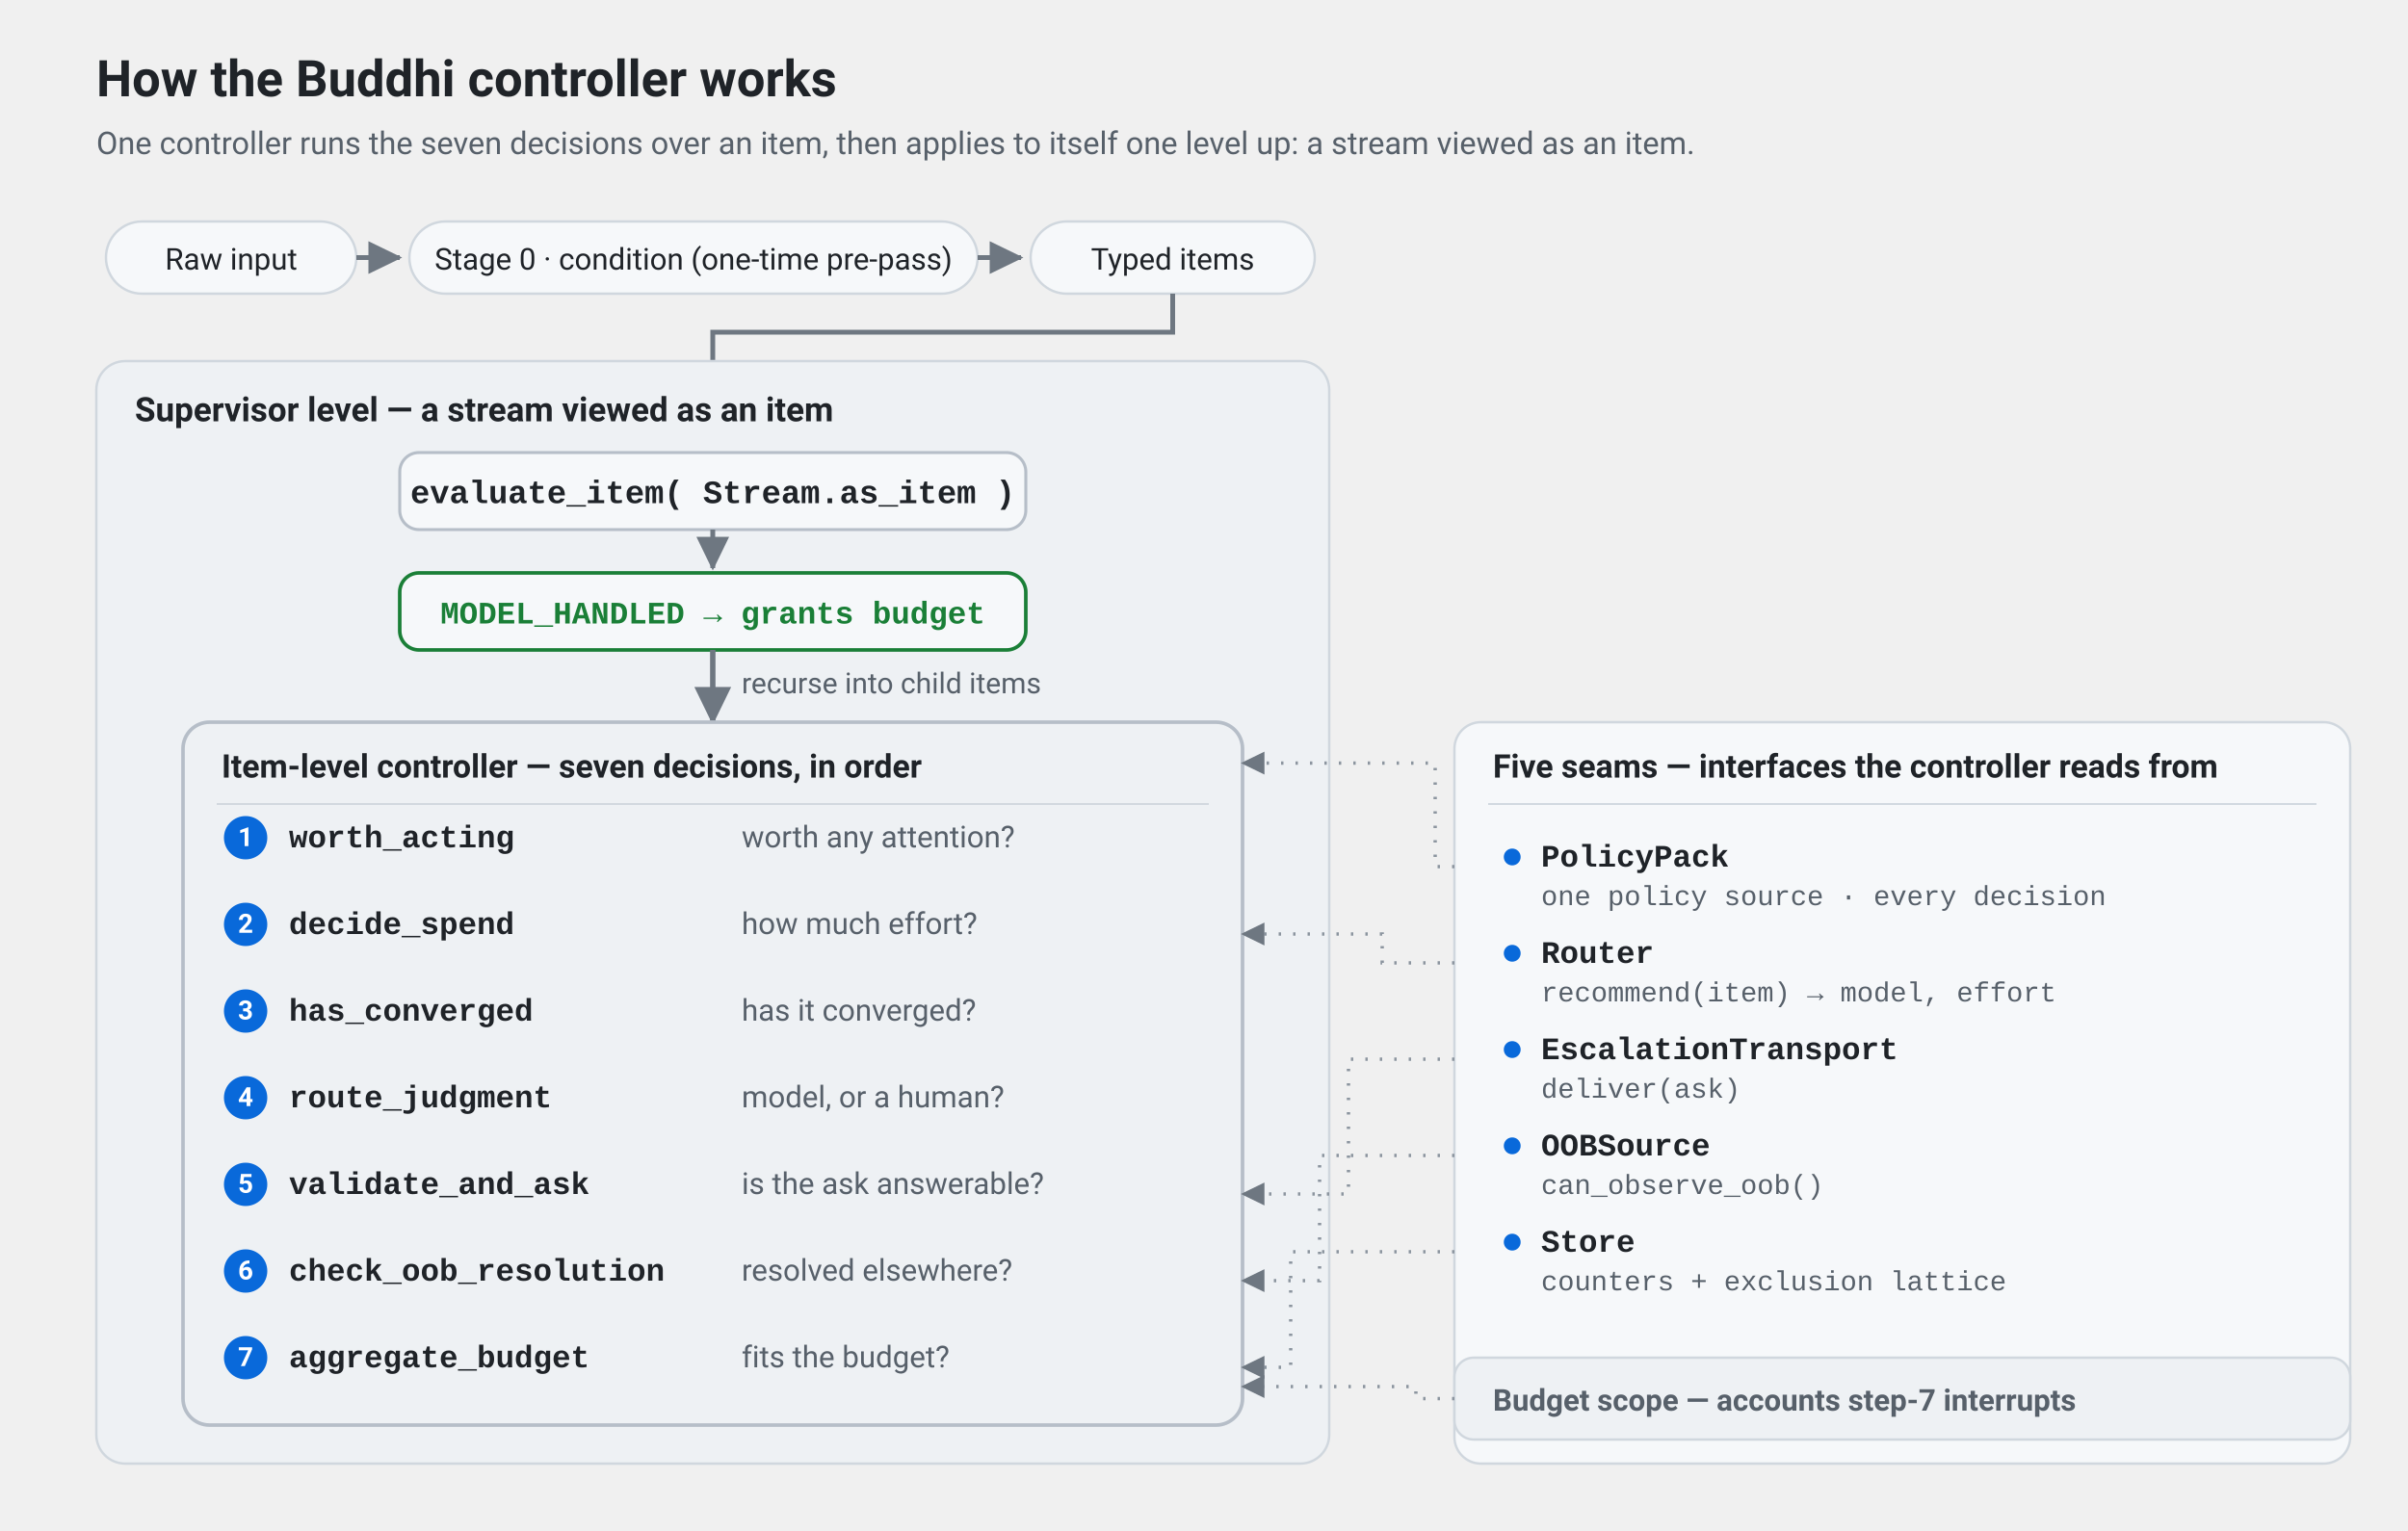
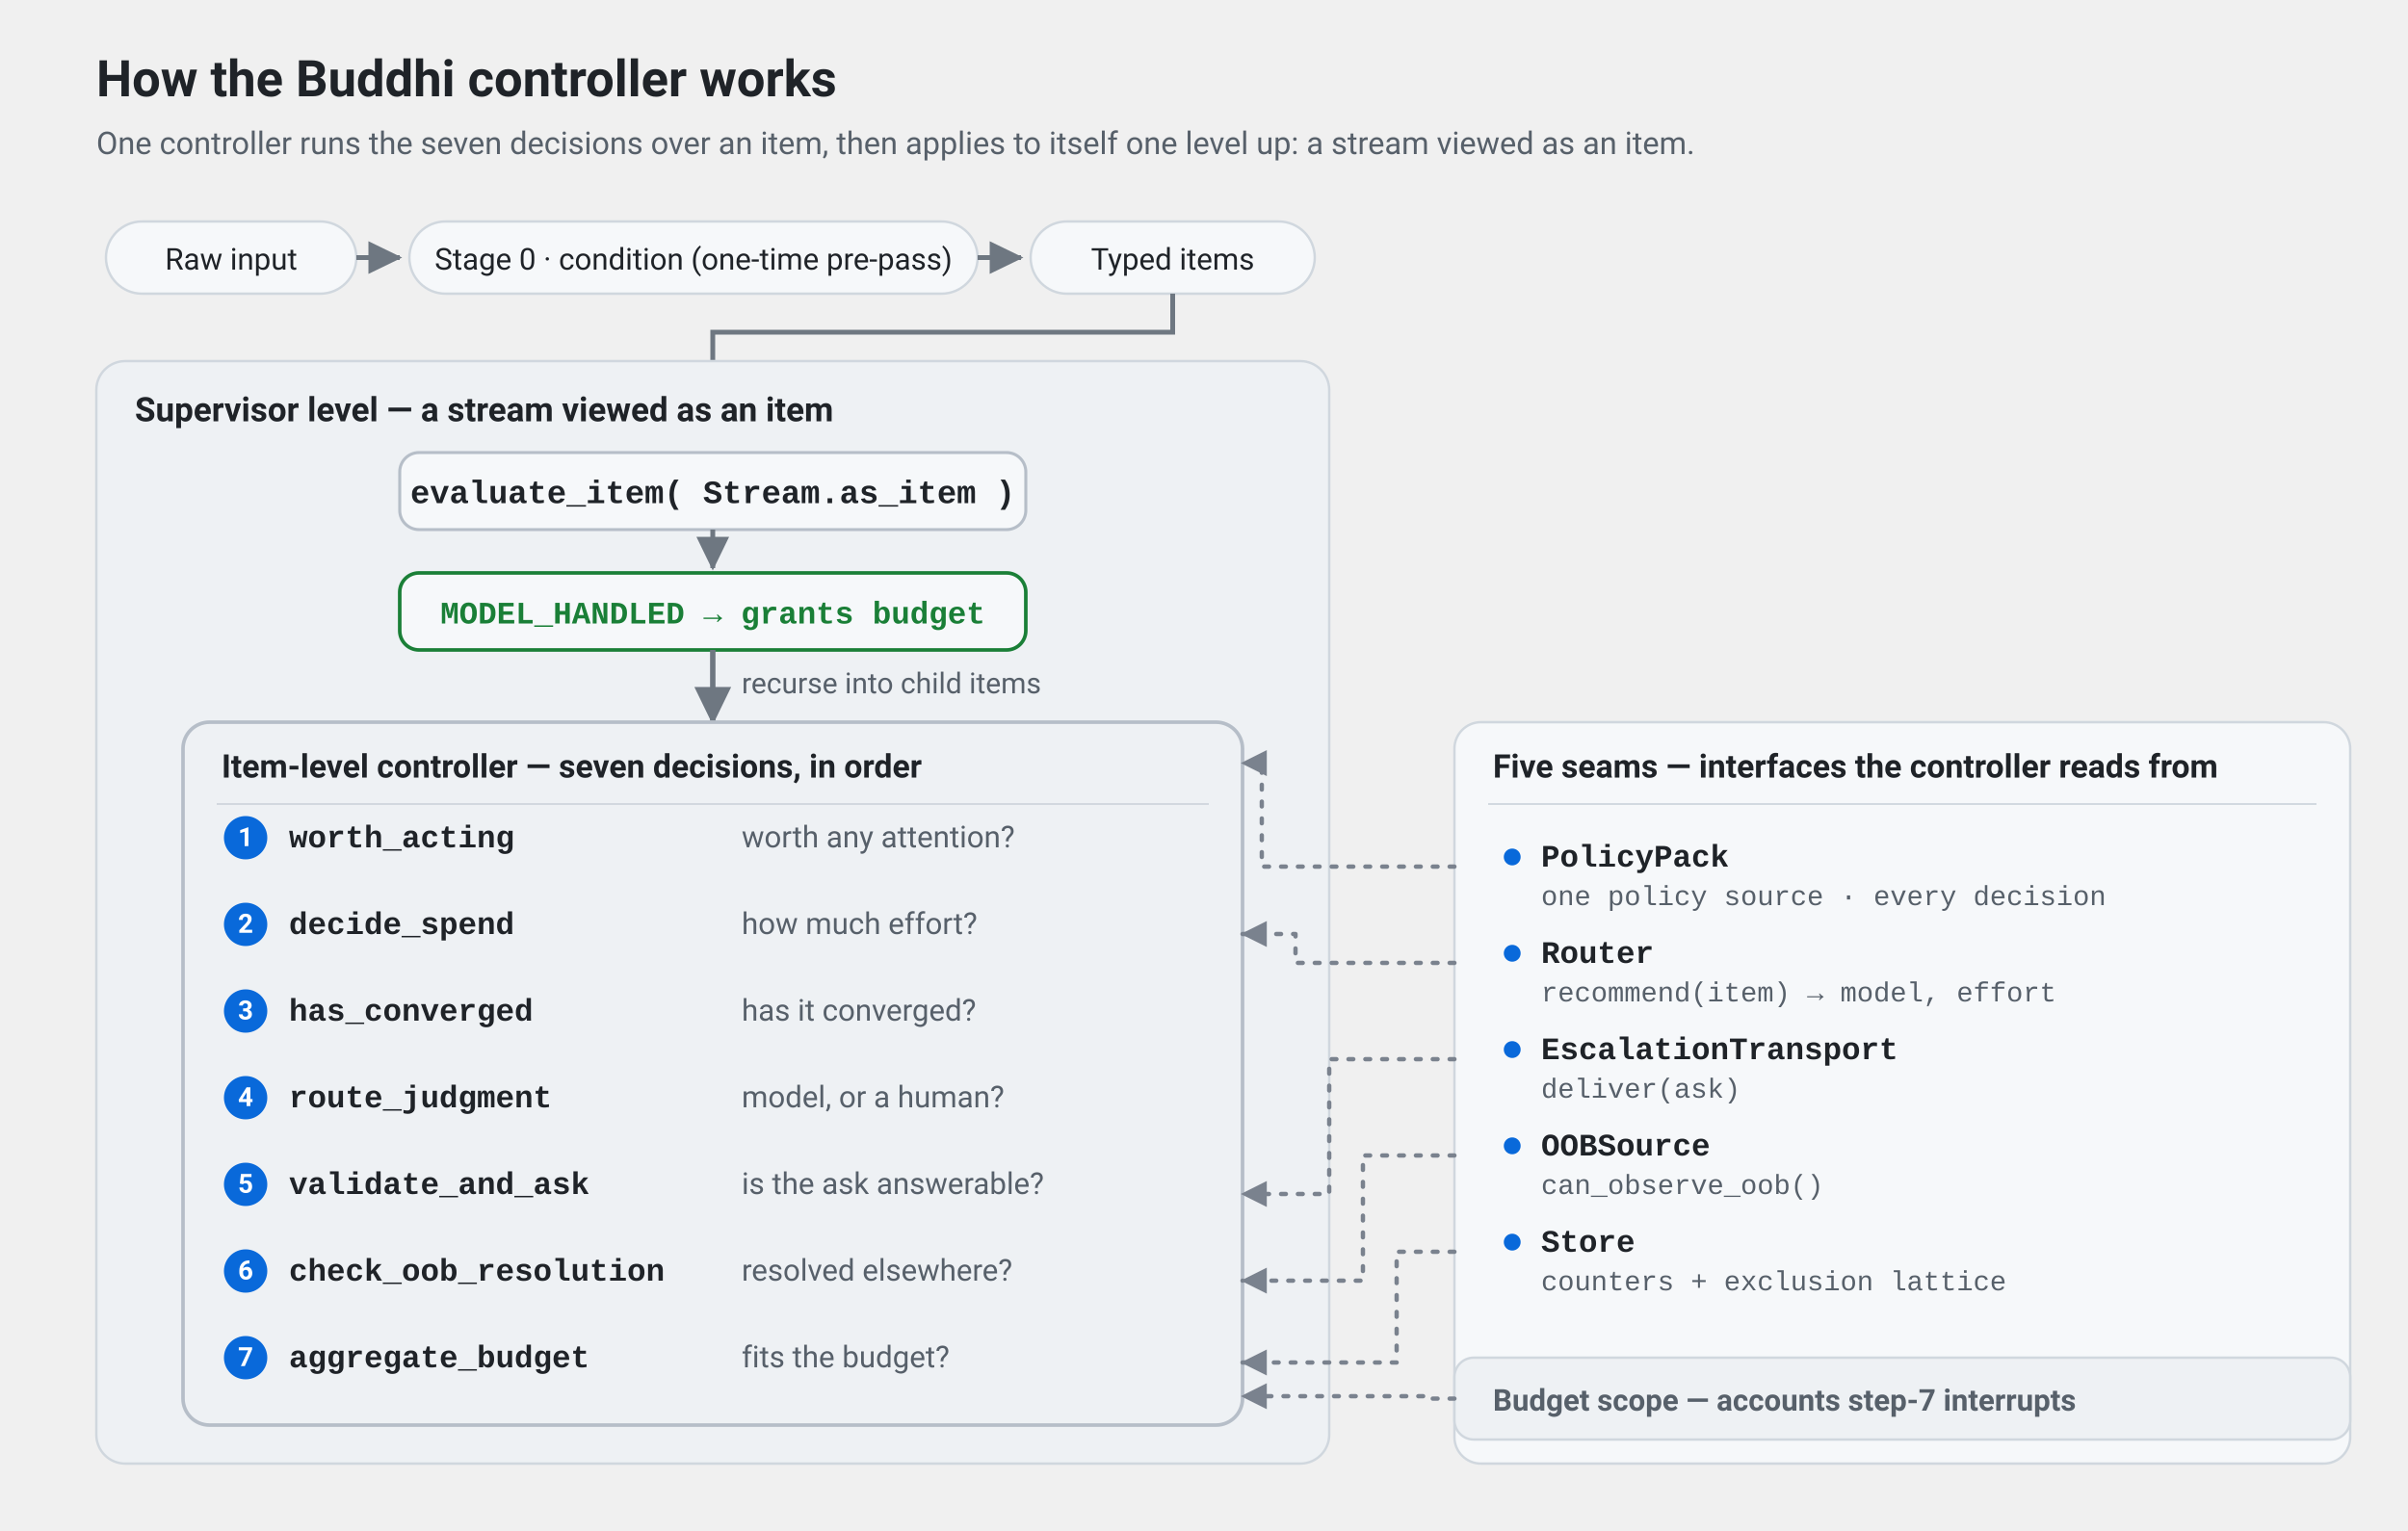
<svg xmlns="http://www.w3.org/2000/svg" viewBox="0 0 1000 636" font-family="-apple-system,Segoe UI,Roboto,Helvetica,Arial,sans-serif">
  <defs>
    <marker id="ar" markerWidth="10" markerHeight="10" refX="6.5" refY="3.4" orient="auto">
      <path d="M0,0 L7,3.4 L0,6.8 Z" fill="#6e7781" />
+     </marker>
+     <marker id="arw" markerWidth="9" markerHeight="9" refX="5.6" refY="3" orient="auto">
+       <path d="M0,0 L6,3 L0,6 Z" fill="#7a828e" />
    </marker>
  </defs>
  <text x="40" y="40" font-size="21" font-weight="700" fill="#1f2328" text-anchor="start" font-family="-apple-system,Segoe UI,Roboto,Helvetica,Arial,sans-serif">How the Buddhi controller works</text>
  <text x="40" y="64" font-size="13" font-weight="400" fill="#57606a" text-anchor="start" font-family="-apple-system,Segoe UI,Roboto,Helvetica,Arial,sans-serif">One controller runs the seven decisions over an item, then applies to itself one level up: a stream viewed as an item.</text>
  <rect x="44" y="92" width="104" height="30" rx="15" fill="#f6f8fa" stroke="#d0d7de" stroke-width="1" />
  <text x="96.0" y="112" font-size="12.5" font-weight="400" fill="#1f2328" text-anchor="middle" font-family="-apple-system,Segoe UI,Roboto,Helvetica,Arial,sans-serif">Raw input</text>
  <path d="M148,107 L166,107" fill="none" stroke="#6e7781" stroke-width="2" marker-end="url(#ar)" />
  <rect x="170" y="92" width="236" height="30" rx="15" fill="#f6f8fa" stroke="#d0d7de" stroke-width="1" />
  <text x="288.0" y="112" font-size="12.5" font-weight="400" fill="#1f2328" text-anchor="middle" font-family="-apple-system,Segoe UI,Roboto,Helvetica,Arial,sans-serif">Stage 0 · condition (one-time pre-pass)</text>
  <path d="M406,107 L424,107" fill="none" stroke="#6e7781" stroke-width="2" marker-end="url(#ar)" />
  <rect x="428" y="92" width="118" height="30" rx="15" fill="#f6f8fa" stroke="#d0d7de" stroke-width="1" />
  <text x="487.0" y="112" font-size="12.5" font-weight="400" fill="#1f2328" text-anchor="middle" font-family="-apple-system,Segoe UI,Roboto,Helvetica,Arial,sans-serif">Typed items</text>
  <path d="M487,122 L487,138 L296.0,138 L296.0,188" fill="none" stroke="#6e7781" stroke-width="2" marker-end="url(#ar)" />
  <rect x="40" y="150" width="512" height="458" rx="12" fill="#eef1f4" stroke="#d0d7de" stroke-width="1" />
  <text x="56" y="175" font-size="14" font-weight="700" fill="#1f2328" text-anchor="start" font-family="-apple-system,Segoe UI,Roboto,Helvetica,Arial,sans-serif">Supervisor level — a stream viewed as an item</text>
  <rect x="166.0" y="188" width="260" height="32" rx="8" fill="#f6f8fa" stroke="#b6bec8" stroke-width="1.25" />
  <text x="296.0" y="209" font-size="13.5" font-weight="600" fill="#1f2328" text-anchor="middle" font-family="ui-monospace,SFMono-Regular,Menlo,Consolas,'Liberation Mono',monospace">evaluate_item( Stream.as_item )</text>
  <path d="M296.0,220 L296.0,236" fill="none" stroke="#6e7781" stroke-width="2" marker-end="url(#ar)" />
  <rect x="166.0" y="238" width="260" height="32" rx="8" fill="#f6f8fa" stroke="#1a7f37" stroke-width="1.5" />
  <text x="296.0" y="259" font-size="13" font-weight="700" fill="#1a7f37" text-anchor="middle" font-family="ui-monospace,SFMono-Regular,Menlo,Consolas,'Liberation Mono',monospace">MODEL_HANDLED → grants budget</text>
  <path d="M296.0,270 L296.0,300" fill="none" stroke="#6e7781" stroke-width="2.25" marker-end="url(#ar)" />
  <text x="308.0" y="288" font-size="12" font-weight="400" fill="#57606a" text-anchor="start" font-family="-apple-system,Segoe UI,Roboto,Helvetica,Arial,sans-serif">recurse into child items</text>
  <rect x="76" y="300" width="440" height="292" rx="11" fill="#eef1f4" stroke="#b6bec8" stroke-width="1.5" />
  <text x="92" y="323" font-size="13.5" font-weight="700" fill="#1f2328" text-anchor="start" font-family="-apple-system,Segoe UI,Roboto,Helvetica,Arial,sans-serif">Item-level controller — seven decisions, in order</text>
  <line x1="90" y1="334" x2="502" y2="334" stroke="#d0d7de" stroke-width="0.75" />
  <circle cx="102" cy="348" r="9" fill="#0969da" />
  <text x="102" y="351.5" font-size="11" font-weight="700" fill="#ffffff" text-anchor="middle" font-family="-apple-system,Segoe UI,Roboto,Helvetica,Arial,sans-serif">1</text>
  <text x="120" y="352" font-size="13" font-weight="600" fill="#1f2328" text-anchor="start" font-family="ui-monospace,SFMono-Regular,Menlo,Consolas,'Liberation Mono',monospace">worth_acting</text>
  <text x="308" y="352" font-size="12.5" font-weight="400" fill="#57606a" text-anchor="start" font-family="-apple-system,Segoe UI,Roboto,Helvetica,Arial,sans-serif">worth any attention?</text>
  <circle cx="102" cy="384" r="9" fill="#0969da" />
  <text x="102" y="387.5" font-size="11" font-weight="700" fill="#ffffff" text-anchor="middle" font-family="-apple-system,Segoe UI,Roboto,Helvetica,Arial,sans-serif">2</text>
  <text x="120" y="388" font-size="13" font-weight="600" fill="#1f2328" text-anchor="start" font-family="ui-monospace,SFMono-Regular,Menlo,Consolas,'Liberation Mono',monospace">decide_spend</text>
  <text x="308" y="388" font-size="12.5" font-weight="400" fill="#57606a" text-anchor="start" font-family="-apple-system,Segoe UI,Roboto,Helvetica,Arial,sans-serif">how much effort?</text>
  <circle cx="102" cy="420" r="9" fill="#0969da" />
  <text x="102" y="423.5" font-size="11" font-weight="700" fill="#ffffff" text-anchor="middle" font-family="-apple-system,Segoe UI,Roboto,Helvetica,Arial,sans-serif">3</text>
  <text x="120" y="424" font-size="13" font-weight="600" fill="#1f2328" text-anchor="start" font-family="ui-monospace,SFMono-Regular,Menlo,Consolas,'Liberation Mono',monospace">has_converged</text>
  <text x="308" y="424" font-size="12.5" font-weight="400" fill="#57606a" text-anchor="start" font-family="-apple-system,Segoe UI,Roboto,Helvetica,Arial,sans-serif">has it converged?</text>
  <circle cx="102" cy="456" r="9" fill="#0969da" />
  <text x="102" y="459.5" font-size="11" font-weight="700" fill="#ffffff" text-anchor="middle" font-family="-apple-system,Segoe UI,Roboto,Helvetica,Arial,sans-serif">4</text>
  <text x="120" y="460" font-size="13" font-weight="600" fill="#1f2328" text-anchor="start" font-family="ui-monospace,SFMono-Regular,Menlo,Consolas,'Liberation Mono',monospace">route_judgment</text>
  <text x="308" y="460" font-size="12.5" font-weight="400" fill="#57606a" text-anchor="start" font-family="-apple-system,Segoe UI,Roboto,Helvetica,Arial,sans-serif">model, or a human?</text>
  <circle cx="102" cy="492" r="9" fill="#0969da" />
  <text x="102" y="495.5" font-size="11" font-weight="700" fill="#ffffff" text-anchor="middle" font-family="-apple-system,Segoe UI,Roboto,Helvetica,Arial,sans-serif">5</text>
  <text x="120" y="496" font-size="13" font-weight="600" fill="#1f2328" text-anchor="start" font-family="ui-monospace,SFMono-Regular,Menlo,Consolas,'Liberation Mono',monospace">validate_and_ask</text>
  <text x="308" y="496" font-size="12.5" font-weight="400" fill="#57606a" text-anchor="start" font-family="-apple-system,Segoe UI,Roboto,Helvetica,Arial,sans-serif">is the ask answerable?</text>
  <circle cx="102" cy="528" r="9" fill="#0969da" />
  <text x="102" y="531.5" font-size="11" font-weight="700" fill="#ffffff" text-anchor="middle" font-family="-apple-system,Segoe UI,Roboto,Helvetica,Arial,sans-serif">6</text>
  <text x="120" y="532" font-size="13" font-weight="600" fill="#1f2328" text-anchor="start" font-family="ui-monospace,SFMono-Regular,Menlo,Consolas,'Liberation Mono',monospace">check_oob_resolution</text>
  <text x="308" y="532" font-size="12.5" font-weight="400" fill="#57606a" text-anchor="start" font-family="-apple-system,Segoe UI,Roboto,Helvetica,Arial,sans-serif">resolved elsewhere?</text>
  <circle cx="102" cy="564" r="9" fill="#0969da" />
  <text x="102" y="567.5" font-size="11" font-weight="700" fill="#ffffff" text-anchor="middle" font-family="-apple-system,Segoe UI,Roboto,Helvetica,Arial,sans-serif">7</text>
  <text x="120" y="568" font-size="13" font-weight="600" fill="#1f2328" text-anchor="start" font-family="ui-monospace,SFMono-Regular,Menlo,Consolas,'Liberation Mono',monospace">aggregate_budget</text>
  <text x="308" y="568" font-size="12.5" font-weight="400" fill="#57606a" text-anchor="start" font-family="-apple-system,Segoe UI,Roboto,Helvetica,Arial,sans-serif">fits the budget?</text>
  <rect x="604" y="300" width="372" height="308" rx="11" fill="#f6f8fa" stroke="#d0d7de" stroke-width="1" />
  <text x="620" y="323" font-size="13.5" font-weight="700" fill="#1f2328" text-anchor="start" font-family="-apple-system,Segoe UI,Roboto,Helvetica,Arial,sans-serif">Five seams — interfaces the controller reads from</text>
  <line x1="618" y1="334" x2="962" y2="334" stroke="#d0d7de" stroke-width="0.75" />
  <circle cx="628" cy="356" r="3.5" fill="#0969da" />
  <text x="640" y="360" font-size="13" font-weight="700" fill="#1f2328" text-anchor="start" font-family="ui-monospace,SFMono-Regular,Menlo,Consolas,'Liberation Mono',monospace">PolicyPack</text>
  <text x="640" y="376" font-size="11.5" font-weight="400" fill="#57606a" text-anchor="start" font-family="ui-monospace,SFMono-Regular,Menlo,Consolas,'Liberation Mono',monospace">one policy source · every decision</text>
  <circle cx="628" cy="396" r="3.5" fill="#0969da" />
  <text x="640" y="400" font-size="13" font-weight="700" fill="#1f2328" text-anchor="start" font-family="ui-monospace,SFMono-Regular,Menlo,Consolas,'Liberation Mono',monospace">Router</text>
  <text x="640" y="416" font-size="11.5" font-weight="400" fill="#57606a" text-anchor="start" font-family="ui-monospace,SFMono-Regular,Menlo,Consolas,'Liberation Mono',monospace">recommend(item) → model, effort</text>
  <circle cx="628" cy="436" r="3.5" fill="#0969da" />
  <text x="640" y="440" font-size="13" font-weight="700" fill="#1f2328" text-anchor="start" font-family="ui-monospace,SFMono-Regular,Menlo,Consolas,'Liberation Mono',monospace">EscalationTransport</text>
  <text x="640" y="456" font-size="11.5" font-weight="400" fill="#57606a" text-anchor="start" font-family="ui-monospace,SFMono-Regular,Menlo,Consolas,'Liberation Mono',monospace">deliver(ask)</text>
  <circle cx="628" cy="476" r="3.5" fill="#0969da" />
  <text x="640" y="480" font-size="13" font-weight="700" fill="#1f2328" text-anchor="start" font-family="ui-monospace,SFMono-Regular,Menlo,Consolas,'Liberation Mono',monospace">OOBSource</text>
  <text x="640" y="496" font-size="11.5" font-weight="400" fill="#57606a" text-anchor="start" font-family="ui-monospace,SFMono-Regular,Menlo,Consolas,'Liberation Mono',monospace">can_observe_oob()</text>
  <circle cx="628" cy="516" r="3.5" fill="#0969da" />
  <text x="640" y="520" font-size="13" font-weight="700" fill="#1f2328" text-anchor="start" font-family="ui-monospace,SFMono-Regular,Menlo,Consolas,'Liberation Mono',monospace">Store</text>
  <text x="640" y="536" font-size="11.5" font-weight="400" fill="#57606a" text-anchor="start" font-family="ui-monospace,SFMono-Regular,Menlo,Consolas,'Liberation Mono',monospace">counters + exclusion lattice</text>
  <rect x="604" y="564" width="372" height="34" rx="8" fill="#eef1f4" stroke="#d0d7de" stroke-width="1" />
  <text x="620" y="586" font-size="12.5" font-weight="600" fill="#57606a" text-anchor="start" font-family="-apple-system,Segoe UI,Roboto,Helvetica,Arial,sans-serif">Budget scope — accounts step-7 interrupts</text>
-   <path d="M604,360 L596,360 L596,317 L516,317" fill="none" stroke="#8c959f" stroke-width="1.4" stroke-dasharray="1 5" marker-end="url(#ar)" />
-   <path d="M604,400 L574,400 L574,388 L516,388" fill="none" stroke="#8c959f" stroke-width="1.4" stroke-dasharray="1 5" marker-end="url(#ar)" />
-   <path d="M604,440 L560,440 L560,496 L516,496" fill="none" stroke="#8c959f" stroke-width="1.4" stroke-dasharray="1 5" marker-end="url(#ar)" />
-   <path d="M604,480 L548,480 L548,532 L516,532" fill="none" stroke="#8c959f" stroke-width="1.4" stroke-dasharray="1 5" marker-end="url(#ar)" />
-   <path d="M604,520 L536,520 L536,568 L516,568" fill="none" stroke="#8c959f" stroke-width="1.4" stroke-dasharray="1 5" marker-end="url(#ar)" />
-   <path d="M604,581 L588,581 L588,576 L516,576" fill="none" stroke="#8c959f" stroke-width="1.4" stroke-dasharray="1 5" marker-end="url(#ar)" />
+   <path d="M604,360 L524,360 L524,317 L516,317" fill="none" stroke="#7a828e" stroke-width="1.8" stroke-dasharray="2 5" stroke-linecap="round" stroke-linejoin="round" marker-end="url(#arw)" />
+   <path d="M604,400 L538,400 L538,388 L516,388" fill="none" stroke="#7a828e" stroke-width="1.8" stroke-dasharray="2 5" stroke-linecap="round" stroke-linejoin="round" marker-end="url(#arw)" />
+   <path d="M604,440 L552,440 L552,496 L516,496" fill="none" stroke="#7a828e" stroke-width="1.8" stroke-dasharray="2 5" stroke-linecap="round" stroke-linejoin="round" marker-end="url(#arw)" />
+   <path d="M604,480 L566,480 L566,532 L516,532" fill="none" stroke="#7a828e" stroke-width="1.8" stroke-dasharray="2 5" stroke-linecap="round" stroke-linejoin="round" marker-end="url(#arw)" />
+   <path d="M604,520 L580,520 L580,566 L516,566" fill="none" stroke="#7a828e" stroke-width="1.8" stroke-dasharray="2 5" stroke-linecap="round" stroke-linejoin="round" marker-end="url(#arw)" />
+   <path d="M604,581 L594,581 L594,580 L516,580" fill="none" stroke="#7a828e" stroke-width="1.8" stroke-dasharray="2 5" stroke-linecap="round" stroke-linejoin="round" marker-end="url(#arw)" />
</svg>
